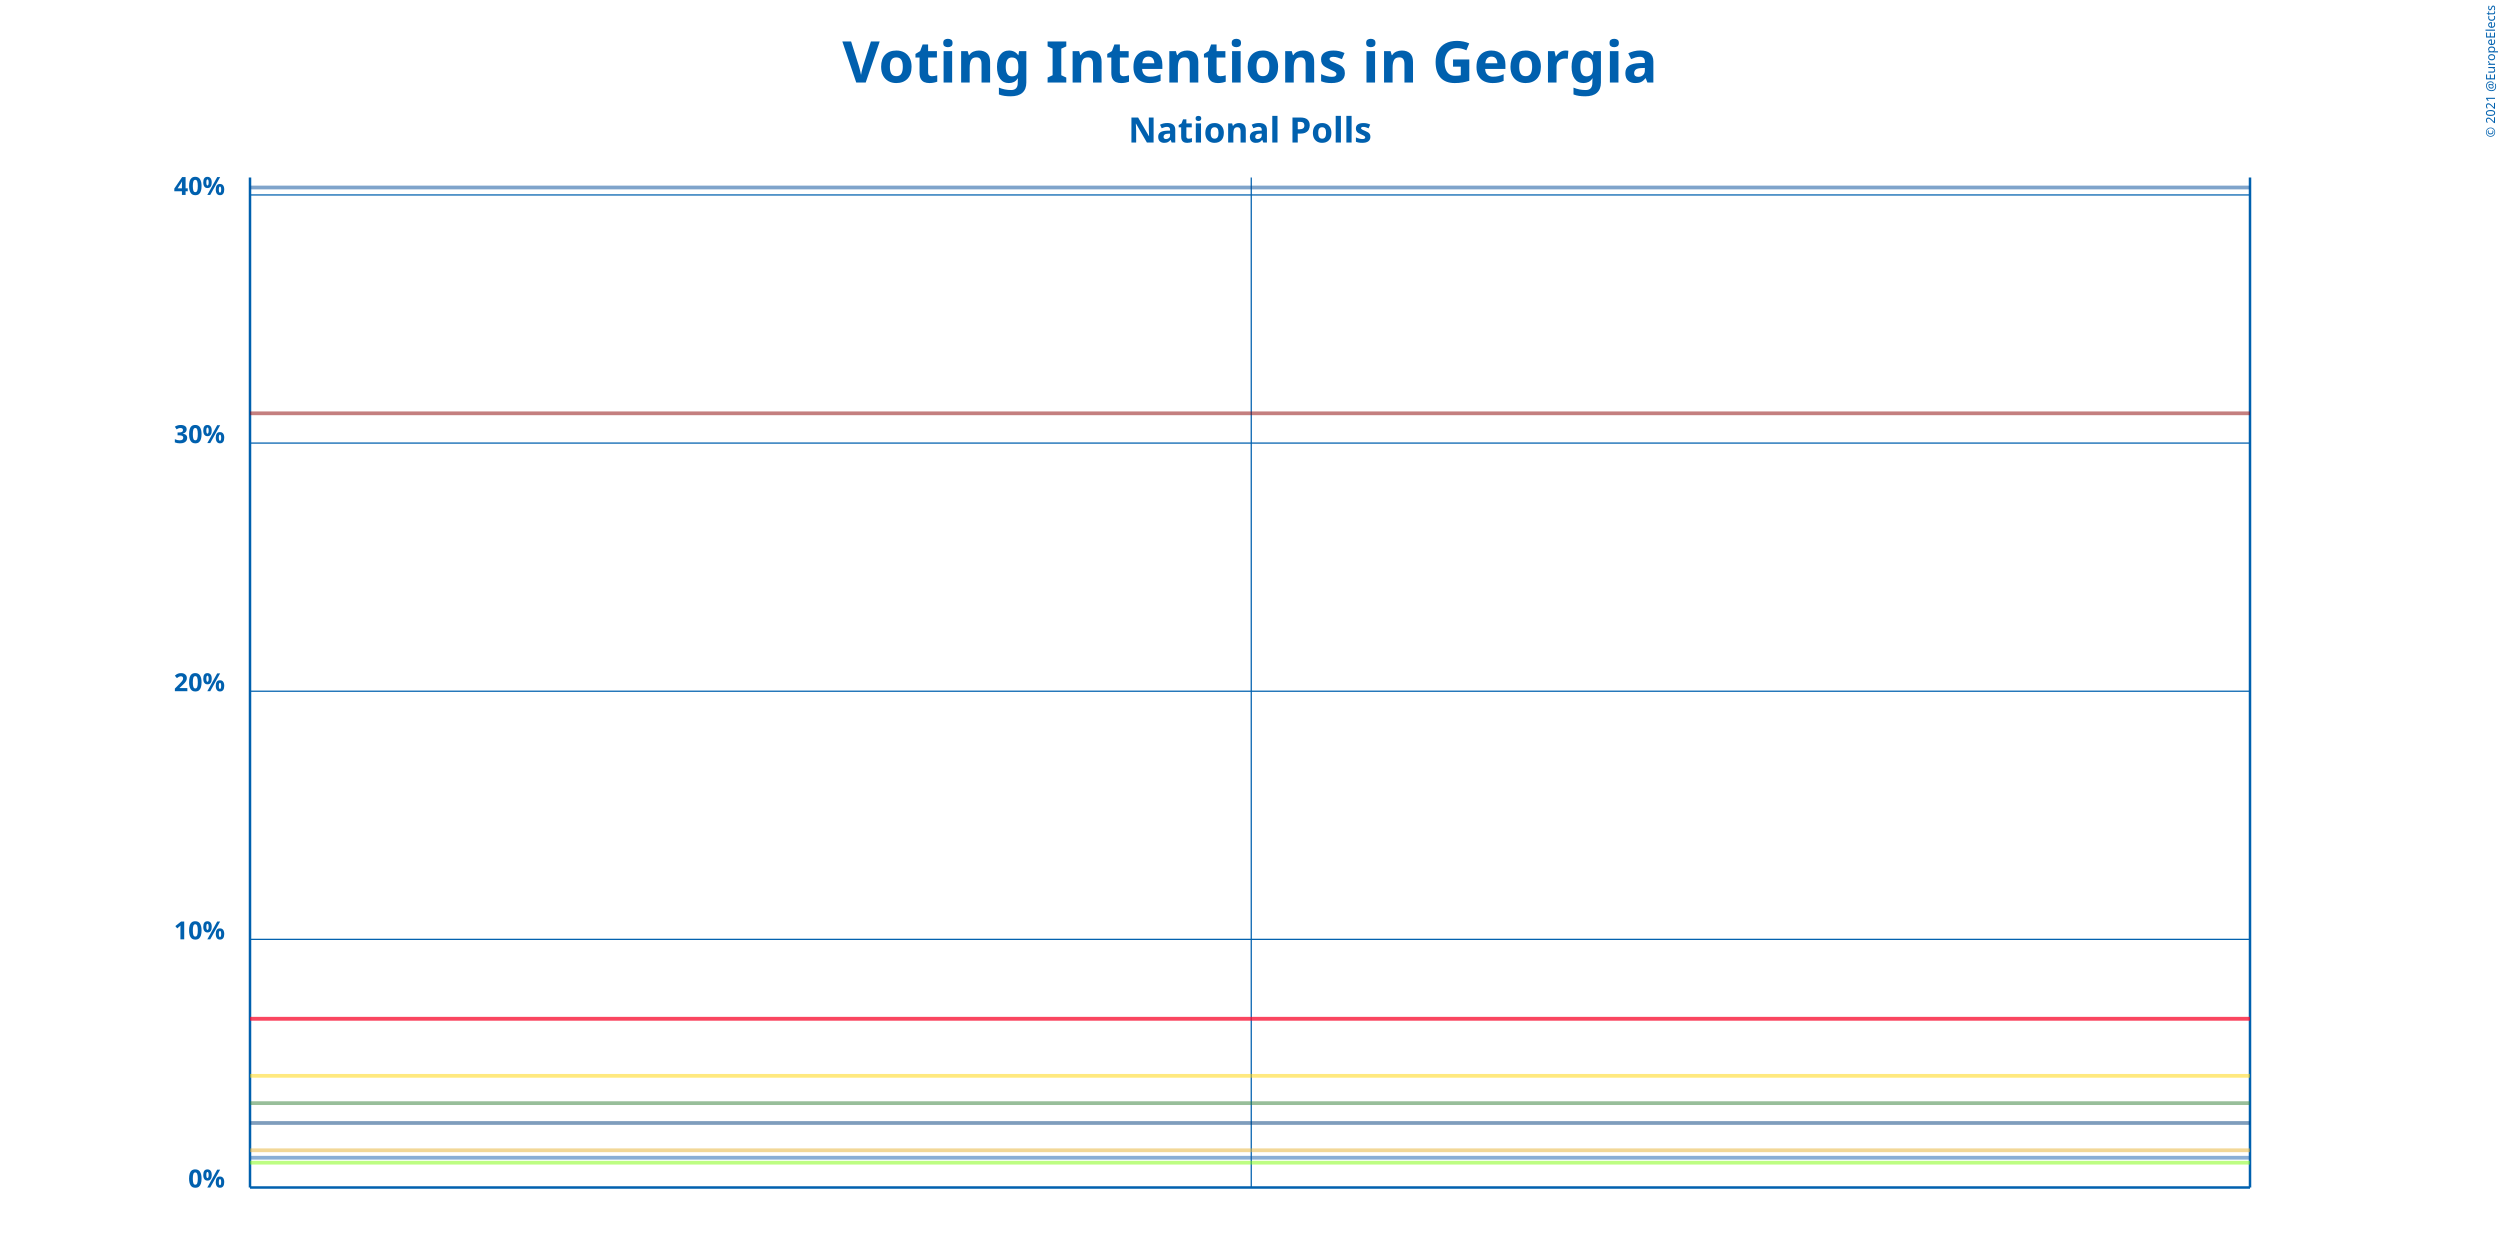
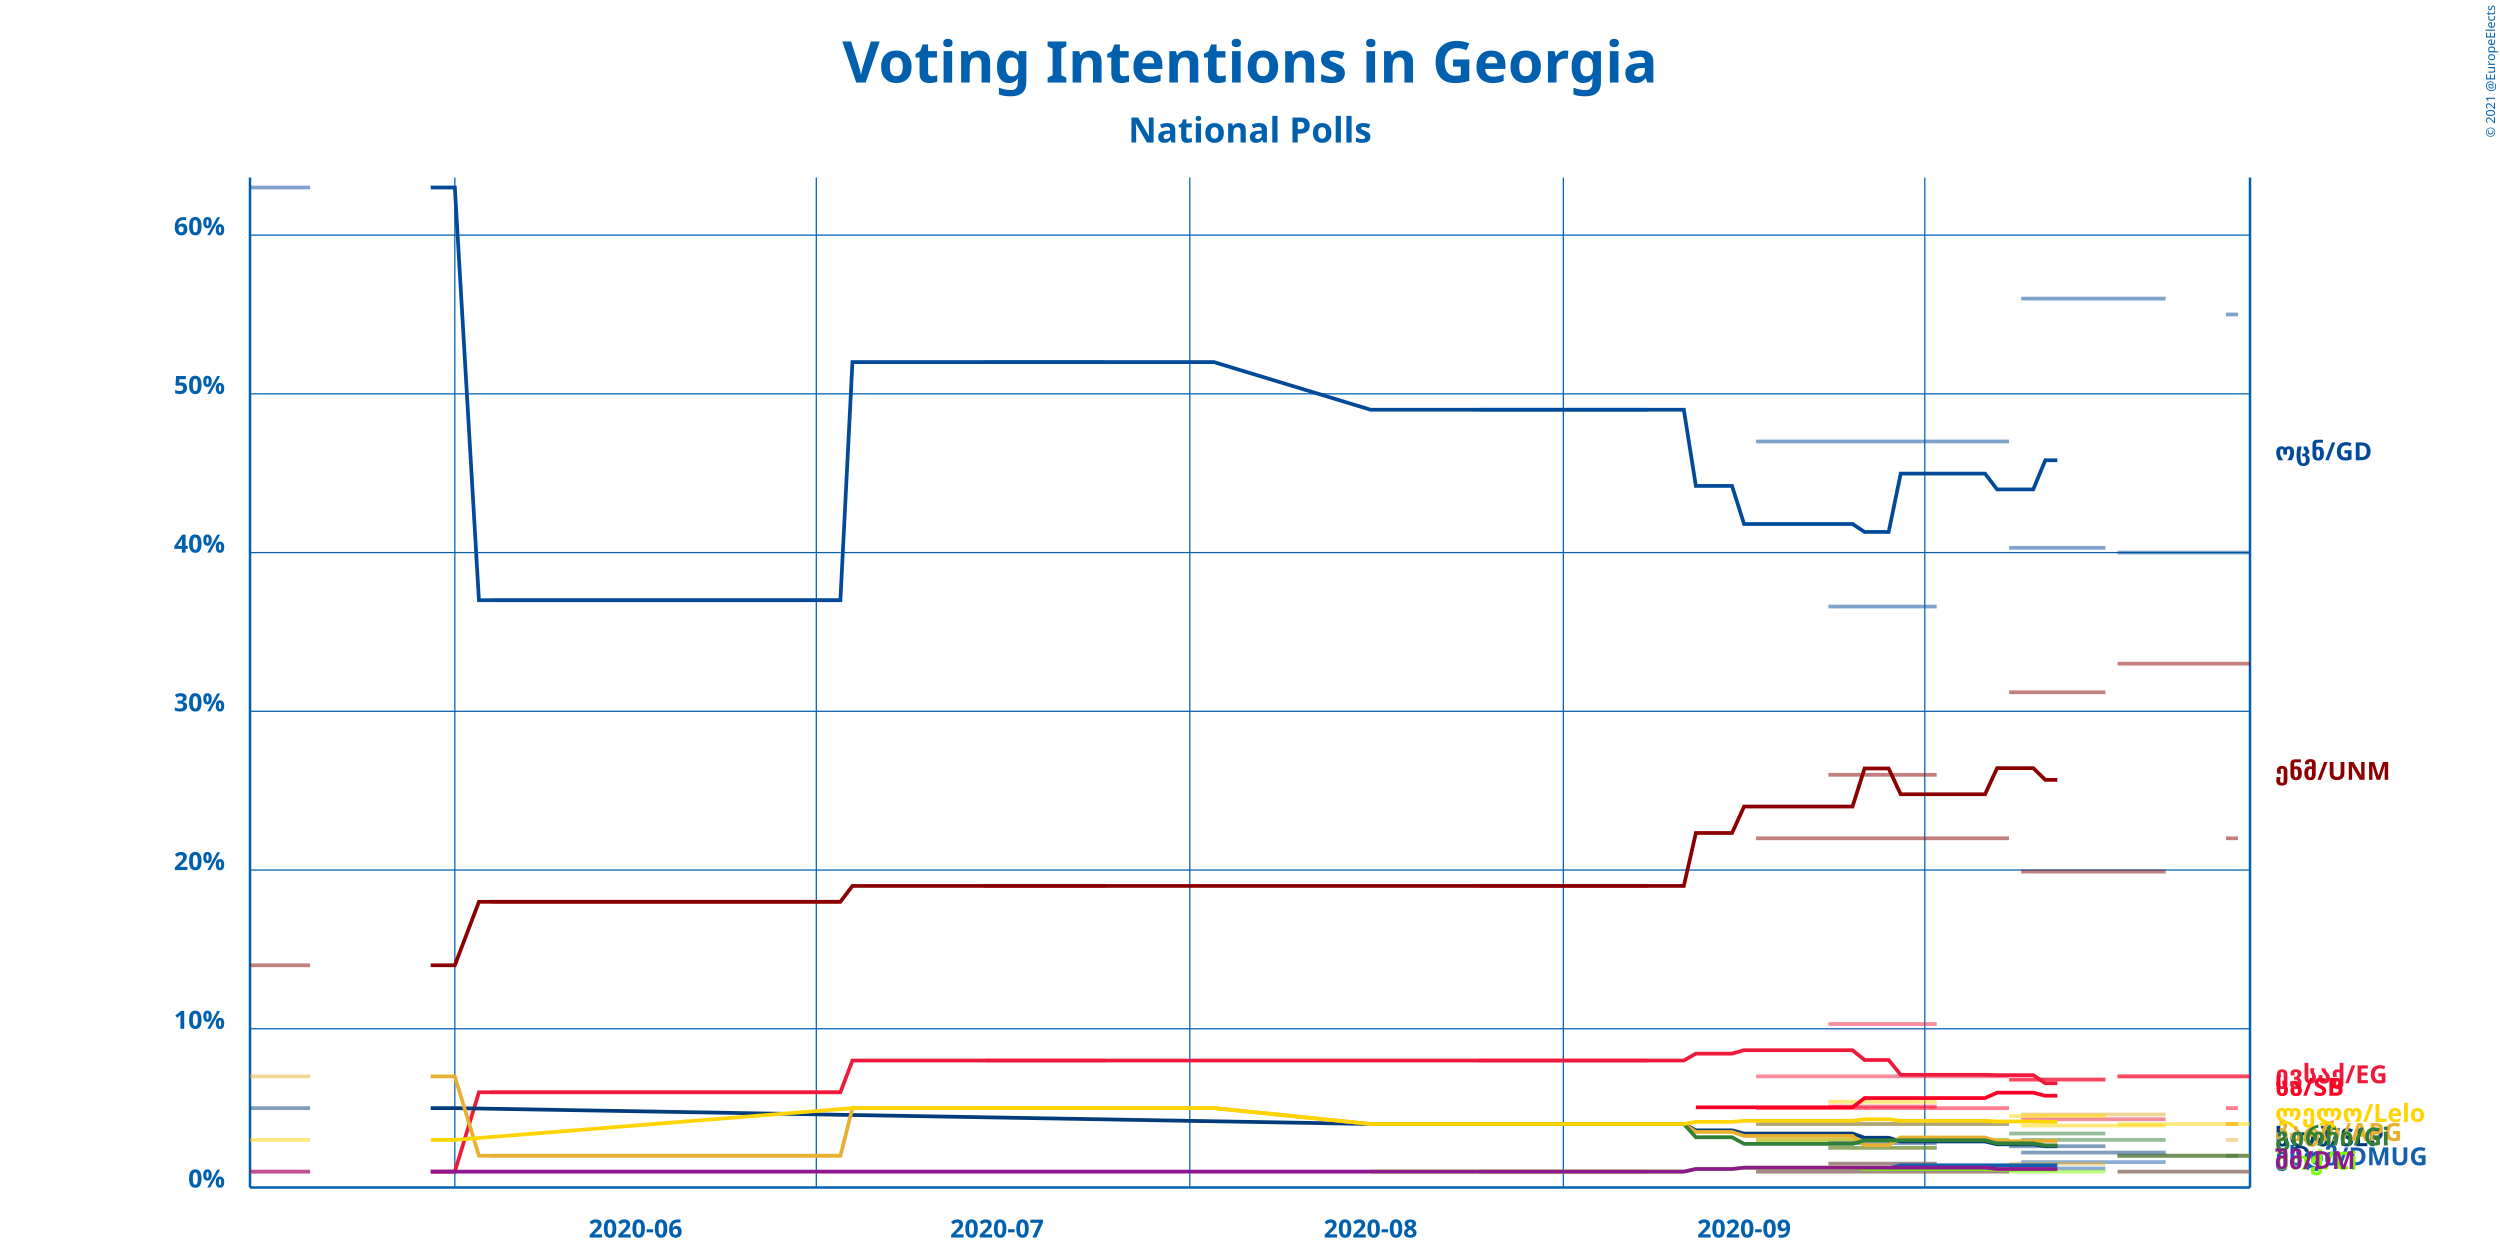
<svg HEIGHT="1000" WIDTH="2000">
  <rect fill="#FFFFFF" height="1000" stroke="none" width="2000" x="0" y="0" />
  <text fill="#0060AE" font-family="'Advent Pro'" font-size="46px" font-style="normal" font-weight="bold" text-align="center" text-anchor="middle" x="1000" y="66">Voting Intentions in Georgia</text>
  <text fill="#0060AE" font-family="'Advent Pro'" font-size="28px" font-style="normal" font-weight="bold" text-align="center" text-anchor="middle" x="1000" y="114">National Polls</text>
  <text fill="#0060AE" font-family="'Advent Pro'" font-size="10px" font-style="normal" font-weight="normal" text-align="center" text-anchor="end" transform="rotate(270)" x="-4" y="1996">© 2021 @EuropeElects</text>
  <g>
    <g>
      <line stroke="#0060AE" stroke-width="2" x1="200.0" x2="1800.0" y1="950.0" y2="950.0" />
      <text fill="#0060AE" font-family="'Advent Pro'" font-size="20px" font-style="normal" font-weight="bold" text-align="center" text-anchor="end" x="180.0" y="950.0">0%</text>
      <line stroke="#0060AE" stroke-width="2" x1="200.0" x2="200.0" y1="950.0" y2="142.0" />
      <line stroke="#0060AE" stroke-width="2" x1="1800.0" x2="1800.0" y1="950.0" y2="142.0" />
-       <line stroke="#0060AE" stroke-width="1" x1="1001.001" x2="1001.001" y1="950.0" y2="142.0" />
-       <line stroke="#0060AE" stroke-width="1" x1="200.0" x2="1800.0" y1="751.489" y2="751.489" />
-       <text fill="#0060AE" font-family="'Advent Pro'" font-size="20px" font-style="normal" font-weight="bold" text-align="center" text-anchor="end" x="180.0" y="751.489">10%</text>
-       <line stroke="#0060AE" stroke-width="1" x1="200.0" x2="1800.0" y1="552.978" y2="552.978" />
-       <text fill="#0060AE" font-family="'Advent Pro'" font-size="20px" font-style="normal" font-weight="bold" text-align="center" text-anchor="end" x="180.0" y="552.978">20%</text>
-       <line stroke="#0060AE" stroke-width="1" x1="200.0" x2="1800.0" y1="354.467" y2="354.467" />
-       <text fill="#0060AE" font-family="'Advent Pro'" font-size="20px" font-style="normal" font-weight="bold" text-align="center" text-anchor="end" x="180.0" y="354.467">30%</text>
-       <line stroke="#0060AE" stroke-width="1" x1="200.0" x2="1800.0" y1="155.955" y2="155.955" />
-       <text fill="#0060AE" font-family="'Advent Pro'" font-size="20px" font-style="normal" font-weight="bold" text-align="center" text-anchor="end" x="180.0" y="155.955">40%</text>
+       <line stroke="#0060AE" stroke-width="1" x1="363.865" x2="363.865" y1="950.0" y2="142.0" />
+       <text fill="#0060AE" font-family="'Advent Pro'" font-size="20px" font-style="normal" font-weight="bold" text-align="center" text-anchor="middle" x="508.452" y="990.0">2020-06</text>
+       <line stroke="#0060AE" stroke-width="1" x1="653.039" x2="653.039" y1="950.0" y2="142.0" />
+       <text fill="#0060AE" font-family="'Advent Pro'" font-size="20px" font-style="normal" font-weight="bold" text-align="center" text-anchor="middle" x="797.626" y="990.0">2020-07</text>
+       <line stroke="#0060AE" stroke-width="1" x1="951.853" x2="951.853" y1="950.0" y2="142.0" />
+       <text fill="#0060AE" font-family="'Advent Pro'" font-size="20px" font-style="normal" font-weight="bold" text-align="center" text-anchor="middle" x="1096.44" y="990.0">2020-08</text>
+       <line stroke="#0060AE" stroke-width="1" x1="1250.666" x2="1250.666" y1="950.0" y2="142.0" />
+       <text fill="#0060AE" font-family="'Advent Pro'" font-size="20px" font-style="normal" font-weight="bold" text-align="center" text-anchor="middle" x="1395.253" y="990.0">2020-09</text>
+       <line stroke="#0060AE" stroke-width="1" x1="1539.84" x2="1539.84" y1="950.0" y2="142.0" />
+       <line stroke="#0060AE" stroke-width="1" x1="200.0" x2="1800.0" y1="823.016" y2="823.016" />
+       <text fill="#0060AE" font-family="'Advent Pro'" font-size="20px" font-style="normal" font-weight="bold" text-align="center" text-anchor="end" x="180.0" y="823.016">10%</text>
+       <line stroke="#0060AE" stroke-width="1" x1="200.0" x2="1800.0" y1="696.032" y2="696.032" />
+       <text fill="#0060AE" font-family="'Advent Pro'" font-size="20px" font-style="normal" font-weight="bold" text-align="center" text-anchor="end" x="180.0" y="696.032">20%</text>
+       <line stroke="#0060AE" stroke-width="1" x1="200.0" x2="1800.0" y1="569.048" y2="569.048" />
+       <text fill="#0060AE" font-family="'Advent Pro'" font-size="20px" font-style="normal" font-weight="bold" text-align="center" text-anchor="end" x="180.0" y="569.048">30%</text>
+       <line stroke="#0060AE" stroke-width="1" x1="200.0" x2="1800.0" y1="442.063" y2="442.063" />
+       <text fill="#0060AE" font-family="'Advent Pro'" font-size="20px" font-style="normal" font-weight="bold" text-align="center" text-anchor="end" x="180.0" y="442.063">40%</text>
+       <line stroke="#0060AE" stroke-width="1" x1="200.0" x2="1800.0" y1="315.079" y2="315.079" />
+       <text fill="#0060AE" font-family="'Advent Pro'" font-size="20px" font-style="normal" font-weight="bold" text-align="center" text-anchor="end" x="180.0" y="315.079">50%</text>
+       <line stroke="#0060AE" stroke-width="1" x1="200.0" x2="1800.0" y1="188.095" y2="188.095" />
+       <text fill="#0060AE" font-family="'Advent Pro'" font-size="20px" font-style="normal" font-weight="bold" text-align="center" text-anchor="end" x="180.0" y="188.095">60%</text>
    </g>
    <g>
-       <line stroke="#004A99" stroke-opacity="0.5" stroke-width="3" x1="200.0" x2="1800.0" y1="150.0" y2="150.0" />
-       <line stroke="#8B0000" stroke-opacity="0.5" stroke-width="3" x1="200.0" x2="1800.0" y1="330.645" y2="330.645" />
-       <line stroke="#ED1A3B" stroke-opacity="0.5" stroke-width="3" x1="200.0" x2="1800.0" y1="815.012" y2="815.012" />
-       <line stroke="#003C7B" stroke-opacity="0.5" stroke-width="3" x1="200.0" x2="1800.0" y1="898.387" y2="898.387" />
-       <line stroke="#E7B031" stroke-opacity="0.5" stroke-width="3" x1="200.0" x2="1800.0" y1="920.223" y2="920.223" />
-       <line stroke="#145FAD" stroke-opacity="0.5" stroke-width="3" x1="200.0" x2="1800.0" y1="926.179" y2="926.179" />
-       <line stroke="#7CFC07" stroke-opacity="0.5" stroke-width="3" x1="200.0" x2="1800.0" y1="930.149" y2="930.149" />
-       <line stroke="#327F37" stroke-opacity="0.5" stroke-width="3" x1="200.0" x2="1800.0" y1="882.506" y2="882.506" />
-       <line stroke="#FFD400" stroke-opacity="0.5" stroke-width="3" x1="200.0" x2="1800.0" y1="860.67" y2="860.67" />
-       <line stroke="#FF0025" stroke-opacity="0.5" stroke-width="3" x1="200.0" x2="1800.0" y1="815.012" y2="815.012" />
+       <line stroke="#004A99" stroke-opacity="0.5" stroke-width="3" x1="1780.818" x2="1790.361" y1="251.587" y2="251.587" />
+       <line stroke="#8B0000" stroke-opacity="0.5" stroke-width="3" x1="1780.818" x2="1790.361" y1="670.635" y2="670.635" />
+       <line stroke="#ED1A3B" stroke-opacity="0.5" stroke-width="3" x1="1780.818" x2="1790.361" y1="899.206" y2="899.206" />
+       <line stroke="#003C7B" stroke-opacity="0.5" stroke-width="3" x1="1780.818" x2="1790.361" y1="924.603" y2="924.603" />
+       <line stroke="#E7B031" stroke-opacity="0.5" stroke-width="3" x1="1780.818" x2="1790.361" y1="911.905" y2="911.905" />
+       <line stroke="#327F37" stroke-opacity="0.5" stroke-width="3" x1="1780.818" x2="1790.361" y1="924.603" y2="924.603" />
+       <line stroke="#FFD400" stroke-opacity="0.5" stroke-width="3" x1="1780.818" x2="1790.361" y1="899.206" y2="899.206" />
+       <line stroke="#FF0025" stroke-opacity="0.5" stroke-width="3" x1="1780.818" x2="1790.361" y1="886.508" y2="886.508" />
+       <line stroke-opacity="0.5" stroke-width="3" x1="1780.818" x2="1790.361" y1="848.413" y2="848.413" />
+       <line stroke="#004A99" stroke-opacity="0.5" stroke-width="3" x1="1694.066" x2="1800.0" y1="442.063" y2="442.063" />
+       <line stroke="#8B0000" stroke-opacity="0.5" stroke-width="3" x1="1694.066" x2="1800.0" y1="530.952" y2="530.952" />
+       <line stroke="#ED1A3B" stroke-opacity="0.5" stroke-width="3" x1="1694.066" x2="1800.0" y1="861.111" y2="861.111" />
+       <line stroke="#003C7B" stroke-opacity="0.5" stroke-width="3" x1="1694.066" x2="1800.0" y1="924.603" y2="924.603" />
+       <line stroke="#E7B031" stroke-opacity="0.5" stroke-width="3" x1="1694.066" x2="1800.0" y1="924.603" y2="924.603" />
+       <line stroke="#7CFC07" stroke-opacity="0.5" stroke-width="3" x1="1694.066" x2="1800.0" y1="937.302" y2="937.302" />
+       <line stroke="#327F37" stroke-opacity="0.5" stroke-width="3" x1="1694.066" x2="1800.0" y1="924.603" y2="924.603" />
+       <line stroke="#FFD400" stroke-opacity="0.5" stroke-width="3" x1="1694.066" x2="1800.0" y1="899.206" y2="899.206" />
+       <line stroke="#8F188F" stroke-opacity="0.5" stroke-width="3" x1="1694.066" x2="1800.0" y1="937.302" y2="937.302" />
+       <line stroke="#FF0025" stroke-opacity="0.5" stroke-width="3" x1="1694.066" x2="1800.0" y1="861.111" y2="861.111" />
+       <line stroke="#004A99" stroke-opacity="0.5" stroke-width="3" x1="1616.953" x2="1732.526" y1="238.889" y2="238.889" />
+       <line stroke="#8B0000" stroke-opacity="0.5" stroke-width="3" x1="1616.953" x2="1732.526" y1="697.302" y2="697.302" />
+       <line stroke="#ED1A3B" stroke-opacity="0.5" stroke-width="3" x1="1616.953" x2="1732.526" y1="895.397" y2="895.397" />
+       <line stroke="#003C7B" stroke-opacity="0.5" stroke-width="3" x1="1616.953" x2="1732.526" y1="922.063" y2="922.063" />
+       <line stroke="#E7B031" stroke-opacity="0.5" stroke-width="3" x1="1616.953" x2="1732.526" y1="891.587" y2="891.587" />
+       <line stroke="#145FAD" stroke-opacity="0.5" stroke-width="3" x1="1616.953" x2="1732.526" y1="929.683" y2="929.683" />
+       <line stroke="#327F37" stroke-opacity="0.5" stroke-width="3" x1="1616.953" x2="1732.526" y1="911.905" y2="911.905" />
+       <line stroke="#FFD400" stroke-opacity="0.5" stroke-width="3" x1="1616.953" x2="1732.526" y1="900.476" y2="900.476" />
+       <line stroke-opacity="0.5" stroke-width="3" x1="1616.953" x2="1732.526" y1="892.857" y2="892.857" />
+       <line stroke="#004A99" stroke-opacity="0.5" stroke-width="3" x1="1607.314" x2="1684.33" y1="438.254" y2="438.254" />
+       <line stroke="#8B0000" stroke-opacity="0.5" stroke-width="3" x1="1607.314" x2="1684.33" y1="553.81" y2="553.81" />
+       <line stroke="#ED1A3B" stroke-opacity="0.5" stroke-width="3" x1="1607.314" x2="1684.33" y1="863.651" y2="863.651" />
+       <line stroke="#003C7B" stroke-opacity="0.5" stroke-width="3" x1="1607.314" x2="1684.33" y1="916.984" y2="916.984" />
+       <line stroke="#E7B031" stroke-opacity="0.5" stroke-width="3" x1="1607.314" x2="1684.33" y1="930.952" y2="930.952" />
+       <line stroke="#145FAD" stroke-opacity="0.5" stroke-width="3" x1="1607.314" x2="1684.33" y1="934.762" y2="934.762" />
+       <line stroke="#7CFC07" stroke-opacity="0.5" stroke-width="3" x1="1607.314" x2="1684.33" y1="937.302" y2="937.302" />
+       <line stroke="#327F37" stroke-opacity="0.5" stroke-width="3" x1="1607.314" x2="1684.33" y1="906.825" y2="906.825" />
+       <line stroke="#FFD400" stroke-opacity="0.5" stroke-width="3" x1="1607.314" x2="1684.33" y1="892.857" y2="892.857" />
+       <line stroke="#FF0025" stroke-opacity="0.5" stroke-width="3" x1="1607.314" x2="1684.33" y1="863.651" y2="863.651" />
+       <line stroke="#004A99" stroke-opacity="0.5" stroke-width="3" x1="1404.892" x2="1607.217" y1="353.175" y2="353.175" />
+       <line stroke="#8B0000" stroke-opacity="0.5" stroke-width="3" x1="1404.892" x2="1607.217" y1="670.635" y2="670.635" />
+       <line stroke="#ED1A3B" stroke-opacity="0.5" stroke-width="3" x1="1404.892" x2="1607.217" y1="861.111" y2="861.111" />
+       <line stroke="#003C7B" stroke-opacity="0.5" stroke-width="3" x1="1404.892" x2="1607.217" y1="899.206" y2="899.206" />
+       <line stroke="#E7B031" stroke-opacity="0.5" stroke-width="3" x1="1404.892" x2="1607.217" y1="899.206" y2="899.206" />
+       <line stroke="#7CFC07" stroke-opacity="0.5" stroke-width="3" x1="1404.892" x2="1607.217" y1="937.302" y2="937.302" />
+       <line stroke="#327F37" stroke-opacity="0.5" stroke-width="3" x1="1404.892" x2="1607.217" y1="911.905" y2="911.905" />
+       <line stroke="#FFD400" stroke-opacity="0.5" stroke-width="3" x1="1404.892" x2="1607.217" y1="911.905" y2="911.905" />
+       <line stroke="#8F188F" stroke-opacity="0.5" stroke-width="3" x1="1404.892" x2="1607.217" y1="937.302" y2="937.302" />
+       <line stroke="#FF0025" stroke-opacity="0.5" stroke-width="3" x1="1404.892" x2="1607.217" y1="886.508" y2="886.508" />
+       <line stroke-opacity="0.5" stroke-width="3" x1="1404.892" x2="1607.217" y1="937.302" y2="937.302" />
+       <line stroke="#004A99" stroke-opacity="0.5" stroke-width="3" x1="1462.727" x2="1549.382" y1="485.238" y2="485.238" />
+       <line stroke="#8B0000" stroke-opacity="0.5" stroke-width="3" x1="1462.727" x2="1549.382" y1="619.841" y2="619.841" />
+       <line stroke="#ED1A3B" stroke-opacity="0.5" stroke-width="3" x1="1462.727" x2="1549.382" y1="819.206" y2="819.206" />
+       <line stroke="#003C7B" stroke-opacity="0.5" stroke-width="3" x1="1462.727" x2="1549.382" y1="914.444" y2="914.444" />
+       <line stroke="#E7B031" stroke-opacity="0.5" stroke-width="3" x1="1462.727" x2="1549.382" y1="918.254" y2="918.254" />
+       <line stroke="#7CFC07" stroke-opacity="0.5" stroke-width="3" x1="1462.727" x2="1549.382" y1="930.952" y2="930.952" />
+       <line stroke="#327F37" stroke-opacity="0.5" stroke-width="3" x1="1462.727" x2="1549.382" y1="918.254" y2="918.254" />
+       <line stroke="#FFD400" stroke-opacity="0.5" stroke-width="3" x1="1462.727" x2="1549.382" y1="881.429" y2="881.429" />
+       <line stroke="#8F188F" stroke-opacity="0.5" stroke-width="3" x1="1462.727" x2="1549.382" y1="930.952" y2="930.952" />
+       <line stroke="#FF0025" stroke-opacity="0.5" stroke-width="3" x1="1462.727" x2="1549.382" y1="885.238" y2="885.238" />
+       <line stroke="#004A99" stroke-opacity="0.5" stroke-width="3" x1="1183.192" x2="1318.043" y1="327.778" y2="327.778" />
+       <line stroke="#8B0000" stroke-opacity="0.5" stroke-width="3" x1="1183.192" x2="1318.043" y1="708.73" y2="708.73" />
+       <line stroke="#ED1A3B" stroke-opacity="0.5" stroke-width="3" x1="1183.192" x2="1318.043" y1="848.413" y2="848.413" />
+       <line stroke="#003C7B" stroke-opacity="0.5" stroke-width="3" x1="1183.192" x2="1318.043" y1="899.206" y2="899.206" />
+       <line stroke="#E7B031" stroke-opacity="0.5" stroke-width="3" x1="1183.192" x2="1318.043" y1="899.206" y2="899.206" />
+       <line stroke="#7CFC07" stroke-opacity="0.5" stroke-width="3" x1="1183.192" x2="1318.043" y1="937.302" y2="937.302" />
+       <line stroke="#327F37" stroke-opacity="0.5" stroke-width="3" x1="1183.192" x2="1318.043" y1="899.206" y2="899.206" />
+       <line stroke="#FFD400" stroke-opacity="0.5" stroke-width="3" x1="1183.192" x2="1318.043" y1="899.206" y2="899.206" />
+       <line stroke="#8F188F" stroke-opacity="0.5" stroke-width="3" x1="1183.192" x2="1318.043" y1="937.302" y2="937.302" />
+       <line stroke-opacity="0.5" stroke-width="3" x1="1183.192" x2="1318.043" y1="911.905" y2="911.905" />
+       <line stroke="#004A99" stroke-opacity="0.5" stroke-width="3" x1="787.987" x2="884.282" y1="289.683" y2="289.683" />
+       <line stroke="#8B0000" stroke-opacity="0.5" stroke-width="3" x1="787.987" x2="884.282" y1="708.73" y2="708.73" />
+       <line stroke="#ED1A3B" stroke-opacity="0.5" stroke-width="3" x1="787.987" x2="884.282" y1="848.413" y2="848.413" />
+       <line stroke="#E7B031" stroke-opacity="0.5" stroke-width="3" x1="787.987" x2="884.282" y1="886.508" y2="886.508" />
+       <line stroke="#FFD400" stroke-opacity="0.5" stroke-width="3" x1="787.987" x2="884.282" y1="886.508" y2="886.508" />
+       <line stroke-opacity="0.5" stroke-width="3" x1="787.987" x2="884.282" y1="899.206" y2="899.206" />
+       <line stroke="#004A99" stroke-opacity="0.5" stroke-width="3" x1="392.783" x2="672.221" y1="480.159" y2="480.159" />
+       <line stroke="#8B0000" stroke-opacity="0.5" stroke-width="3" x1="392.783" x2="672.221" y1="721.429" y2="721.429" />
+       <line stroke="#ED1A3B" stroke-opacity="0.5" stroke-width="3" x1="392.783" x2="672.221" y1="873.81" y2="873.81" />
+       <line stroke="#E7B031" stroke-opacity="0.5" stroke-width="3" x1="392.783" x2="672.221" y1="924.603" y2="924.603" />
+       <line stroke-opacity="0.5" stroke-width="3" x1="392.783" x2="672.221" y1="873.81" y2="873.81" />
+       <line stroke="#004A99" stroke-opacity="0.5" stroke-width="3" x1="200.0" x2="248.099" y1="150.0" y2="150.0" />
+       <line stroke="#8B0000" stroke-opacity="0.5" stroke-width="3" x1="200.0" x2="248.099" y1="772.222" y2="772.222" />
+       <line stroke="#ED1A3B" stroke-opacity="0.5" stroke-width="3" x1="200.0" x2="248.099" y1="937.302" y2="937.302" />
+       <line stroke="#003C7B" stroke-opacity="0.5" stroke-width="3" x1="200.0" x2="248.099" y1="886.508" y2="886.508" />
+       <line stroke="#E7B031" stroke-opacity="0.5" stroke-width="3" x1="200.0" x2="248.099" y1="861.111" y2="861.111" />
+       <line stroke="#FFD400" stroke-opacity="0.5" stroke-width="3" x1="200.0" x2="248.099" y1="911.905" y2="911.905" />
+       <line stroke="#8F188F" stroke-opacity="0.5" stroke-width="3" x1="200.0" x2="248.099" y1="937.302" y2="937.302" />
    </g>
-     <g />
+     <g>
+       <polyline fill="none" points="344.587,150.0 354.226,150.0 363.865,150.0  383.144,480.159 392.783,480.159 402.422,480.159 412.061,480.159 421.7,480.159 431.339,480.159 440.978,480.159 450.618,480.159 460.257,480.159 469.896,480.159 479.535,480.159 489.174,480.159 498.813,480.159 508.452,480.159 518.091,480.159 527.731,480.159 537.37,480.159 547.009,480.159 556.648,480.159 566.287,480.159 575.926,480.159 585.565,480.159 595.205,480.159 604.844,480.159 614.483,480.159 624.122,480.159 633.761,480.159 643.4,480.159 653.039,480.159 662.678,480.159 672.318,480.159 681.957,289.683 691.596,289.683 701.235,289.683 710.874,289.683 720.513,289.683 730.152,289.683 739.792,289.683 749.431,289.683 759.07,289.683 768.709,289.683 778.348,289.683 787.987,289.683 797.626,289.683 807.265,289.683 816.905,289.683 826.544,289.683 836.183,289.683 845.822,289.683 855.461,289.683 865.1,289.683 874.739,289.683 884.379,289.683 894.018,289.683 903.657,289.683 913.296,289.683 922.935,289.683 932.574,289.683 942.213,289.683 951.853,289.683 961.492,289.683 971.131,289.683             1096.44,327.778 1106.079,327.778 1115.718,327.778 1125.357,327.778 1134.996,327.778 1144.635,327.778 1154.274,327.778 1163.913,327.778 1173.553,327.778 1183.192,327.778 1192.831,327.778 1202.47,327.778 1212.109,327.778 1221.748,327.778 1231.387,327.778 1241.027,327.778 1250.666,327.778 1260.305,327.778 1269.944,327.778 1279.583,327.778 1289.222,327.778 1298.861,327.778 1308.501,327.778 1318.14,327.778 1327.779,327.778 1337.418,327.778 1347.057,327.778 1356.696,388.73 1366.335,388.73 1375.974,388.73 1385.614,388.73 1395.253,419.206 1404.892,419.206 1414.531,419.206 1424.17,419.206 1433.809,419.206 1443.448,419.206 1453.088,419.206 1462.727,419.206 1472.366,419.206 1482.005,419.206 1491.644,425.556 1501.283,425.556 1510.922,425.556 1520.561,378.889 1530.201,378.889 1539.84,378.889 1549.479,378.889 1559.118,378.889 1568.757,378.889 1578.396,378.889 1588.035,378.889 1597.675,391.524 1607.314,391.524 1616.953,391.524 1626.592,391.524 1636.231,368.201 1645.87,368.201" stroke="#004A99" stroke-width="3" />
+       <text fill="#004A99" font-family="'Advent Pro'" font-size="20px" font-style="normal" font-weight="bold" text-align="center" text-anchor="start" x="1820.0" y="368.201">ოცნ/GD</text>
+       <polyline fill="none" points="344.587,772.222 354.226,772.222 363.865,772.222  383.144,721.429 392.783,721.429 402.422,721.429 412.061,721.429 421.7,721.429 431.339,721.429 440.978,721.429 450.618,721.429 460.257,721.429 469.896,721.429 479.535,721.429 489.174,721.429 498.813,721.429 508.452,721.429 518.091,721.429 527.731,721.429 537.37,721.429 547.009,721.429 556.648,721.429 566.287,721.429 575.926,721.429 585.565,721.429 595.205,721.429 604.844,721.429 614.483,721.429 624.122,721.429 633.761,721.429 643.4,721.429 653.039,721.429 662.678,721.429 672.318,721.429 681.957,708.73 691.596,708.73 701.235,708.73 710.874,708.73 720.513,708.73 730.152,708.73 739.792,708.73 749.431,708.73 759.07,708.73 768.709,708.73 778.348,708.73 787.987,708.73 797.626,708.73 807.265,708.73 816.905,708.73 826.544,708.73 836.183,708.73 845.822,708.73 855.461,708.73 865.1,708.73 874.739,708.73 884.379,708.73 894.018,708.73 903.657,708.73 913.296,708.73 922.935,708.73 932.574,708.73 942.213,708.73 951.853,708.73 961.492,708.73 971.131,708.73             1096.44,708.73 1106.079,708.73 1115.718,708.73 1125.357,708.73 1134.996,708.73 1144.635,708.73 1154.274,708.73 1163.913,708.73 1173.553,708.73 1183.192,708.73 1192.831,708.73 1202.47,708.73 1212.109,708.73 1221.748,708.73 1231.387,708.73 1241.027,708.73 1250.666,708.73 1260.305,708.73 1269.944,708.73 1279.583,708.73 1289.222,708.73 1298.861,708.73 1308.501,708.73 1318.14,708.73 1327.779,708.73 1337.418,708.73 1347.057,708.73 1356.696,666.402 1366.335,666.402 1375.974,666.402 1385.614,666.402 1395.253,645.238 1404.892,645.238 1414.531,645.238 1424.17,645.238 1433.809,645.238 1443.448,645.238 1453.088,645.238 1462.727,645.238 1472.366,645.238 1482.005,645.238 1491.644,614.762 1501.283,614.762 1510.922,614.762 1520.561,635.397 1530.201,635.397 1539.84,635.397 1549.479,635.397 1559.118,635.397 1568.757,635.397 1578.396,635.397 1588.035,635.397 1597.675,614.508 1607.314,614.508 1616.953,614.508 1626.592,614.508 1636.231,623.862 1645.87,623.862" stroke="#8B0000" stroke-width="3" />
+       <text fill="#8B0000" font-family="'Advent Pro'" font-size="20px" font-style="normal" font-weight="bold" text-align="center" text-anchor="start" x="1820.0" y="623.862">ენმ/UNM</text>
+       <polyline fill="none" points="344.587,937.302 354.226,937.302 363.865,937.302  383.144,873.81 392.783,873.81 402.422,873.81 412.061,873.81 421.7,873.81 431.339,873.81 440.978,873.81 450.618,873.81 460.257,873.81 469.896,873.81 479.535,873.81 489.174,873.81 498.813,873.81 508.452,873.81 518.091,873.81 527.731,873.81 537.37,873.81 547.009,873.81 556.648,873.81 566.287,873.81 575.926,873.81 585.565,873.81 595.205,873.81 604.844,873.81 614.483,873.81 624.122,873.81 633.761,873.81 643.4,873.81 653.039,873.81 662.678,873.81 672.318,873.81 681.957,848.413 691.596,848.413 701.235,848.413 710.874,848.413 720.513,848.413 730.152,848.413 739.792,848.413 749.431,848.413 759.07,848.413 768.709,848.413 778.348,848.413 787.987,848.413 797.626,848.413 807.265,848.413 816.905,848.413 826.544,848.413 836.183,848.413 845.822,848.413 855.461,848.413 865.1,848.413 874.739,848.413 884.379,848.413 894.018,848.413 903.657,848.413 913.296,848.413 922.935,848.413 932.574,848.413 942.213,848.413 951.853,848.413 961.492,848.413 971.131,848.413             1096.44,848.413 1106.079,848.413 1115.718,848.413 1125.357,848.413 1134.996,848.413 1144.635,848.413 1154.274,848.413 1163.913,848.413 1173.553,848.413 1183.192,848.413 1192.831,848.413 1202.47,848.413 1212.109,848.413 1221.748,848.413 1231.387,848.413 1241.027,848.413 1250.666,848.413 1260.305,848.413 1269.944,848.413 1279.583,848.413 1289.222,848.413 1298.861,848.413 1308.501,848.413 1318.14,848.413 1327.779,848.413 1337.418,848.413 1347.057,848.413 1356.696,842.91 1366.335,842.91 1375.974,842.91 1385.614,842.91 1395.253,840.159 1404.892,840.159 1414.531,840.159 1424.17,840.159 1433.809,840.159 1443.448,840.159 1453.088,840.159 1462.727,840.159 1472.366,840.159 1482.005,840.159 1491.644,847.989 1501.283,847.989 1510.922,847.989 1520.561,859.841 1530.201,859.841 1539.84,859.841 1549.479,859.841 1559.118,859.841 1568.757,859.841 1578.396,859.841 1588.035,859.841 1597.675,860.095 1607.314,860.095 1616.953,860.095 1626.592,860.095 1636.231,866.614 1645.87,866.614" stroke="#ED1A3B" stroke-width="3" />
+       <text fill="#ED1A3B" font-family="'Advent Pro'" font-size="20px" font-style="normal" font-weight="bold" text-align="center" text-anchor="start" x="1820.0" y="866.614">ევსაქ/EG</text>
+       <polyline fill="none" points="344.587,886.508 354.226,886.508 363.865,886.508                                                                            1096.44,899.206 1106.079,899.206 1115.718,899.206 1125.357,899.206 1134.996,899.206 1144.635,899.206 1154.274,899.206 1163.913,899.206 1173.553,899.206 1183.192,899.206 1192.831,899.206 1202.47,899.206 1212.109,899.206 1221.748,899.206 1231.387,899.206 1241.027,899.206 1250.666,899.206 1260.305,899.206 1269.944,899.206 1279.583,899.206 1289.222,899.206 1298.861,899.206 1308.501,899.206 1318.14,899.206 1327.779,899.206 1337.418,899.206 1347.057,899.206 1356.696,904.286 1366.335,904.286 1375.974,904.286 1385.614,904.286 1395.253,906.825 1404.892,906.825 1414.531,906.825 1424.17,906.825 1433.809,906.825 1443.448,906.825 1453.088,906.825 1462.727,906.825 1472.366,906.825 1482.005,906.825 1491.644,910.212 1501.283,910.212 1510.922,910.212 1520.561,913.175 1530.201,913.175 1539.84,913.175 1549.479,913.175 1559.118,913.175 1568.757,913.175 1578.396,913.175 1588.035,913.175 1597.675,915.46 1607.314,915.46 1616.953,915.46 1626.592,915.46 1636.231,916.984 1645.87,916.984" stroke="#003C7B" stroke-width="3" />
+       <text fill="#003C7B" font-family="'Advent Pro'" font-size="20px" font-style="normal" font-weight="bold" text-align="center" text-anchor="start" x="1820.0" y="916.984">სლპ/SLP</text>
+       <polyline fill="none" points="344.587,861.111 354.226,861.111 363.865,861.111  383.144,924.603 392.783,924.603 402.422,924.603 412.061,924.603 421.7,924.603 431.339,924.603 440.978,924.603 450.618,924.603 460.257,924.603 469.896,924.603 479.535,924.603 489.174,924.603 498.813,924.603 508.452,924.603 518.091,924.603 527.731,924.603 537.37,924.603 547.009,924.603 556.648,924.603 566.287,924.603 575.926,924.603 585.565,924.603 595.205,924.603 604.844,924.603 614.483,924.603 624.122,924.603 633.761,924.603 643.4,924.603 653.039,924.603 662.678,924.603 672.318,924.603 681.957,886.508 691.596,886.508 701.235,886.508 710.874,886.508 720.513,886.508 730.152,886.508 739.792,886.508 749.431,886.508 759.07,886.508 768.709,886.508 778.348,886.508 787.987,886.508 797.626,886.508 807.265,886.508 816.905,886.508 826.544,886.508 836.183,886.508 845.822,886.508 855.461,886.508 865.1,886.508 874.739,886.508 884.379,886.508 894.018,886.508 903.657,886.508 913.296,886.508 922.935,886.508 932.574,886.508 942.213,886.508 951.853,886.508 961.492,886.508 971.131,886.508             1096.44,899.206 1106.079,899.206 1115.718,899.206 1125.357,899.206 1134.996,899.206 1144.635,899.206 1154.274,899.206 1163.913,899.206 1173.553,899.206 1183.192,899.206 1192.831,899.206 1202.47,899.206 1212.109,899.206 1221.748,899.206 1231.387,899.206 1241.027,899.206 1250.666,899.206 1260.305,899.206 1269.944,899.206 1279.583,899.206 1289.222,899.206 1298.861,899.206 1308.501,899.206 1318.14,899.206 1327.779,899.206 1337.418,899.206 1347.057,899.206 1356.696,905.556 1366.335,905.556 1375.974,905.556 1385.614,905.556 1395.253,908.73 1404.892,908.73 1414.531,908.73 1424.17,908.73 1433.809,908.73 1443.448,908.73 1453.088,908.73 1462.727,908.73 1472.366,908.73 1482.005,908.73 1491.644,916.138 1501.283,916.138 1510.922,916.138 1520.561,910.0 1530.201,910.0 1539.84,910.0 1549.479,910.0 1559.118,910.0 1568.757,910.0 1578.396,910.0 1588.035,910.0 1597.675,912.921 1607.314,912.921 1616.953,912.921 1626.592,912.921 1636.231,912.751 1645.87,912.751" stroke="#E7B031" stroke-width="3" />
+       <text fill="#E7B031" font-family="'Advent Pro'" font-size="20px" font-style="normal" font-weight="bold" text-align="center" text-anchor="start" x="1820.0" y="912.751">პატრ/APG</text>
+       <polyline fill="none" points="                                                                                                                       1491.644,934.762 1501.283,934.762 1510.922,934.762 1520.561,932.222 1530.201,932.222 1539.84,932.222 1549.479,932.222 1559.118,932.222 1568.757,932.222 1578.396,932.222 1588.035,932.222 1597.675,932.222 1607.314,932.222 1616.953,932.222 1626.592,932.222 1636.231,932.222 1645.87,932.222" stroke="#145FAD" stroke-width="3" />
+       <text fill="#145FAD" font-family="'Advent Pro'" font-size="20px" font-style="normal" font-weight="bold" text-align="center" text-anchor="start" x="1820.0" y="932.222">ესდმ/DMUG</text>
+       <polyline fill="none" points="                                                                              1096.44,937.302 1106.079,937.302 1115.718,937.302 1125.357,937.302 1134.996,937.302 1144.635,937.302 1154.274,937.302 1163.913,937.302 1173.553,937.302 1183.192,937.302 1192.831,937.302 1202.47,937.302 1212.109,937.302 1221.748,937.302 1231.387,937.302 1241.027,937.302 1250.666,937.302 1260.305,937.302 1269.944,937.302 1279.583,937.302 1289.222,937.302 1298.861,937.302 1308.501,937.302 1318.14,937.302 1327.779,937.302 1337.418,937.302 1347.057,937.302 1356.696,935.185 1366.335,935.185 1375.974,935.185 1385.614,935.185 1395.253,934.127 1404.892,934.127 1414.531,934.127 1424.17,934.127 1433.809,934.127 1443.448,934.127 1453.088,934.127 1462.727,934.127 1472.366,934.127 1482.005,934.127 1491.644,935.185 1501.283,935.185 1510.922,935.185 1520.561,935.185 1530.201,935.185 1539.84,935.185 1549.479,935.185 1559.118,935.185 1568.757,935.185 1578.396,935.185 1588.035,935.185 1597.675,935.714 1607.314,935.714 1616.953,935.714 1626.592,935.714 1636.231,935.714 1645.87,935.714" stroke="#7CFC07" stroke-width="3" />
+       <text fill="#7CFC07" font-family="'Advent Pro'" font-size="20px" font-style="normal" font-weight="bold" text-align="center" text-anchor="start" x="1820.0" y="935.714">მოქ/Ci</text>
+       <polyline fill="none" points="                                                                              1096.44,899.206 1106.079,899.206 1115.718,899.206 1125.357,899.206 1134.996,899.206 1144.635,899.206 1154.274,899.206 1163.913,899.206 1173.553,899.206 1183.192,899.206 1192.831,899.206 1202.47,899.206 1212.109,899.206 1221.748,899.206 1231.387,899.206 1241.027,899.206 1250.666,899.206 1260.305,899.206 1269.944,899.206 1279.583,899.206 1289.222,899.206 1298.861,899.206 1308.501,899.206 1318.14,899.206 1327.779,899.206 1337.418,899.206 1347.057,899.206 1356.696,909.788 1366.335,909.788 1375.974,909.788 1385.614,909.788 1395.253,915.079 1404.892,915.079 1414.531,915.079 1424.17,915.079 1433.809,915.079 1443.448,915.079 1453.088,915.079 1462.727,915.079 1472.366,915.079 1482.005,915.079 1491.644,912.328 1501.283,912.328 1510.922,912.328 1520.561,912.222 1530.201,912.222 1539.84,912.222 1549.479,912.222 1559.118,912.222 1568.757,912.222 1578.396,912.222 1588.035,912.222 1597.675,914.698 1607.314,914.698 1616.953,914.698 1626.592,914.698 1636.231,916.349 1645.87,916.349" stroke="#327F37" stroke-width="3" />
+       <text fill="#327F37" font-family="'Advent Pro'" font-size="20px" font-style="normal" font-weight="bold" text-align="center" text-anchor="start" x="1820.0" y="916.349">გირჩი/Gi</text>
+       <polyline fill="none" points="344.587,911.905 354.226,911.905 363.865,911.905                                 681.957,886.508 691.596,886.508 701.235,886.508 710.874,886.508 720.513,886.508 730.152,886.508 739.792,886.508 749.431,886.508 759.07,886.508 768.709,886.508 778.348,886.508 787.987,886.508 797.626,886.508 807.265,886.508 816.905,886.508 826.544,886.508 836.183,886.508 845.822,886.508 855.461,886.508 865.1,886.508 874.739,886.508 884.379,886.508 894.018,886.508 903.657,886.508 913.296,886.508 922.935,886.508 932.574,886.508 942.213,886.508 951.853,886.508 961.492,886.508 971.131,886.508             1096.44,899.206 1106.079,899.206 1115.718,899.206 1125.357,899.206 1134.996,899.206 1144.635,899.206 1154.274,899.206 1163.913,899.206 1173.553,899.206 1183.192,899.206 1192.831,899.206 1202.47,899.206 1212.109,899.206 1221.748,899.206 1231.387,899.206 1241.027,899.206 1250.666,899.206 1260.305,899.206 1269.944,899.206 1279.583,899.206 1289.222,899.206 1298.861,899.206 1308.501,899.206 1318.14,899.206 1327.779,899.206 1337.418,899.206 1347.057,899.206 1356.696,897.513 1366.335,897.513 1375.974,897.513 1385.614,897.513 1395.253,896.667 1404.892,896.667 1414.531,896.667 1424.17,896.667 1433.809,896.667 1443.448,896.667 1453.088,896.667 1462.727,896.667 1472.366,896.667 1482.005,896.667 1491.644,895.397 1501.283,895.397 1510.922,895.397 1520.561,896.667 1530.201,896.667 1539.84,896.667 1549.479,896.667 1559.118,896.667 1568.757,896.667 1578.396,896.667 1588.035,896.667 1597.675,897.175 1607.314,897.175 1616.953,897.175 1626.592,897.175 1636.231,897.513 1645.87,897.513" stroke="#FFD400" stroke-width="3" />
+       <text fill="#FFD400" font-family="'Advent Pro'" font-size="20px" font-style="normal" font-weight="bold" text-align="center" text-anchor="start" x="1820.0" y="897.513">ლელო/Lelo</text>
+       <polyline fill="none" points="344.587,937.302 354.226,937.302 363.865,937.302                                                                            1096.44,937.302 1106.079,937.302 1115.718,937.302 1125.357,937.302 1134.996,937.302 1144.635,937.302 1154.274,937.302 1163.913,937.302 1173.553,937.302 1183.192,937.302 1192.831,937.302 1202.47,937.302 1212.109,937.302 1221.748,937.302 1231.387,937.302 1241.027,937.302 1250.666,937.302 1260.305,937.302 1269.944,937.302 1279.583,937.302 1289.222,937.302 1298.861,937.302 1308.501,937.302 1318.14,937.302 1327.779,937.302 1337.418,937.302 1347.057,937.302 1356.696,935.185 1366.335,935.185 1375.974,935.185 1385.614,935.185 1395.253,934.127 1404.892,934.127 1414.531,934.127 1424.17,934.127 1433.809,934.127 1443.448,934.127 1453.088,934.127 1462.727,934.127 1472.366,934.127 1482.005,934.127 1491.644,934.127 1501.283,934.127 1510.922,934.127 1520.561,934.127 1530.201,934.127 1539.84,934.127 1549.479,934.127 1559.118,934.127 1568.757,934.127 1578.396,934.127 1588.035,934.127 1597.675,935.185 1607.314,935.185 1616.953,935.185 1626.592,935.185 1636.231,935.185 1645.87,935.185" stroke="#8F188F" stroke-width="3" />
+       <text fill="#8F188F" font-family="'Advent Pro'" font-size="20px" font-style="normal" font-weight="bold" text-align="center" text-anchor="start" x="1820.0" y="935.185">შმ/DM</text>
+       <polyline fill="none" points="                                                                                                         1356.696,885.873 1366.335,885.873 1375.974,885.873 1385.614,885.873 1395.253,885.873 1404.892,885.873 1414.531,885.873 1424.17,885.873 1433.809,885.873 1443.448,885.873 1453.088,885.873 1462.727,885.873 1472.366,885.873 1482.005,885.873 1491.644,878.466 1501.283,878.466 1510.922,878.466 1520.561,878.466 1530.201,878.466 1539.84,878.466 1549.479,878.466 1559.118,878.466 1568.757,878.466 1578.396,878.466 1588.035,878.466 1597.675,874.127 1607.314,874.127 1616.953,874.127 1626.592,874.127 1636.231,876.603 1645.87,876.603" stroke="#FF0025" stroke-width="3" />
+       <text fill="#FF0025" font-family="'Advent Pro'" font-size="20px" font-style="normal" font-weight="bold" text-align="center" text-anchor="start" x="1820.0" y="876.603">სა/SB</text>
+     </g>
  </g>
</svg>
